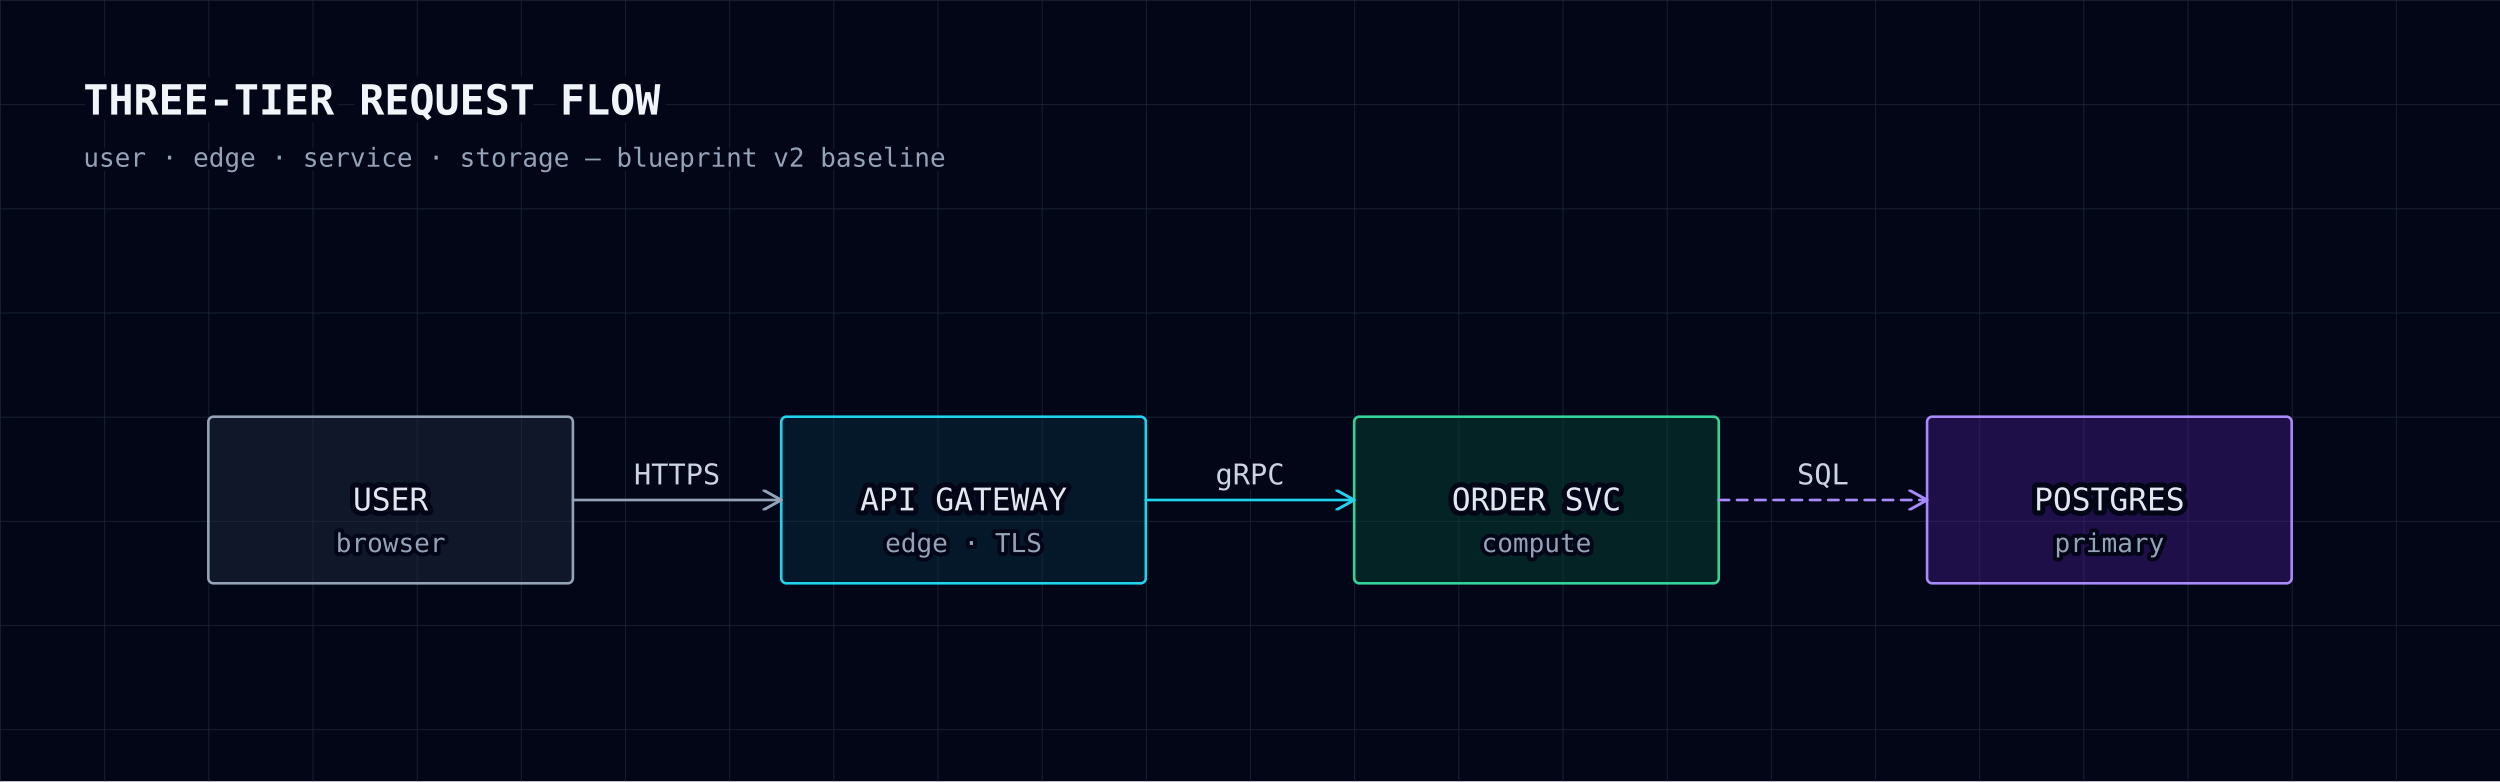
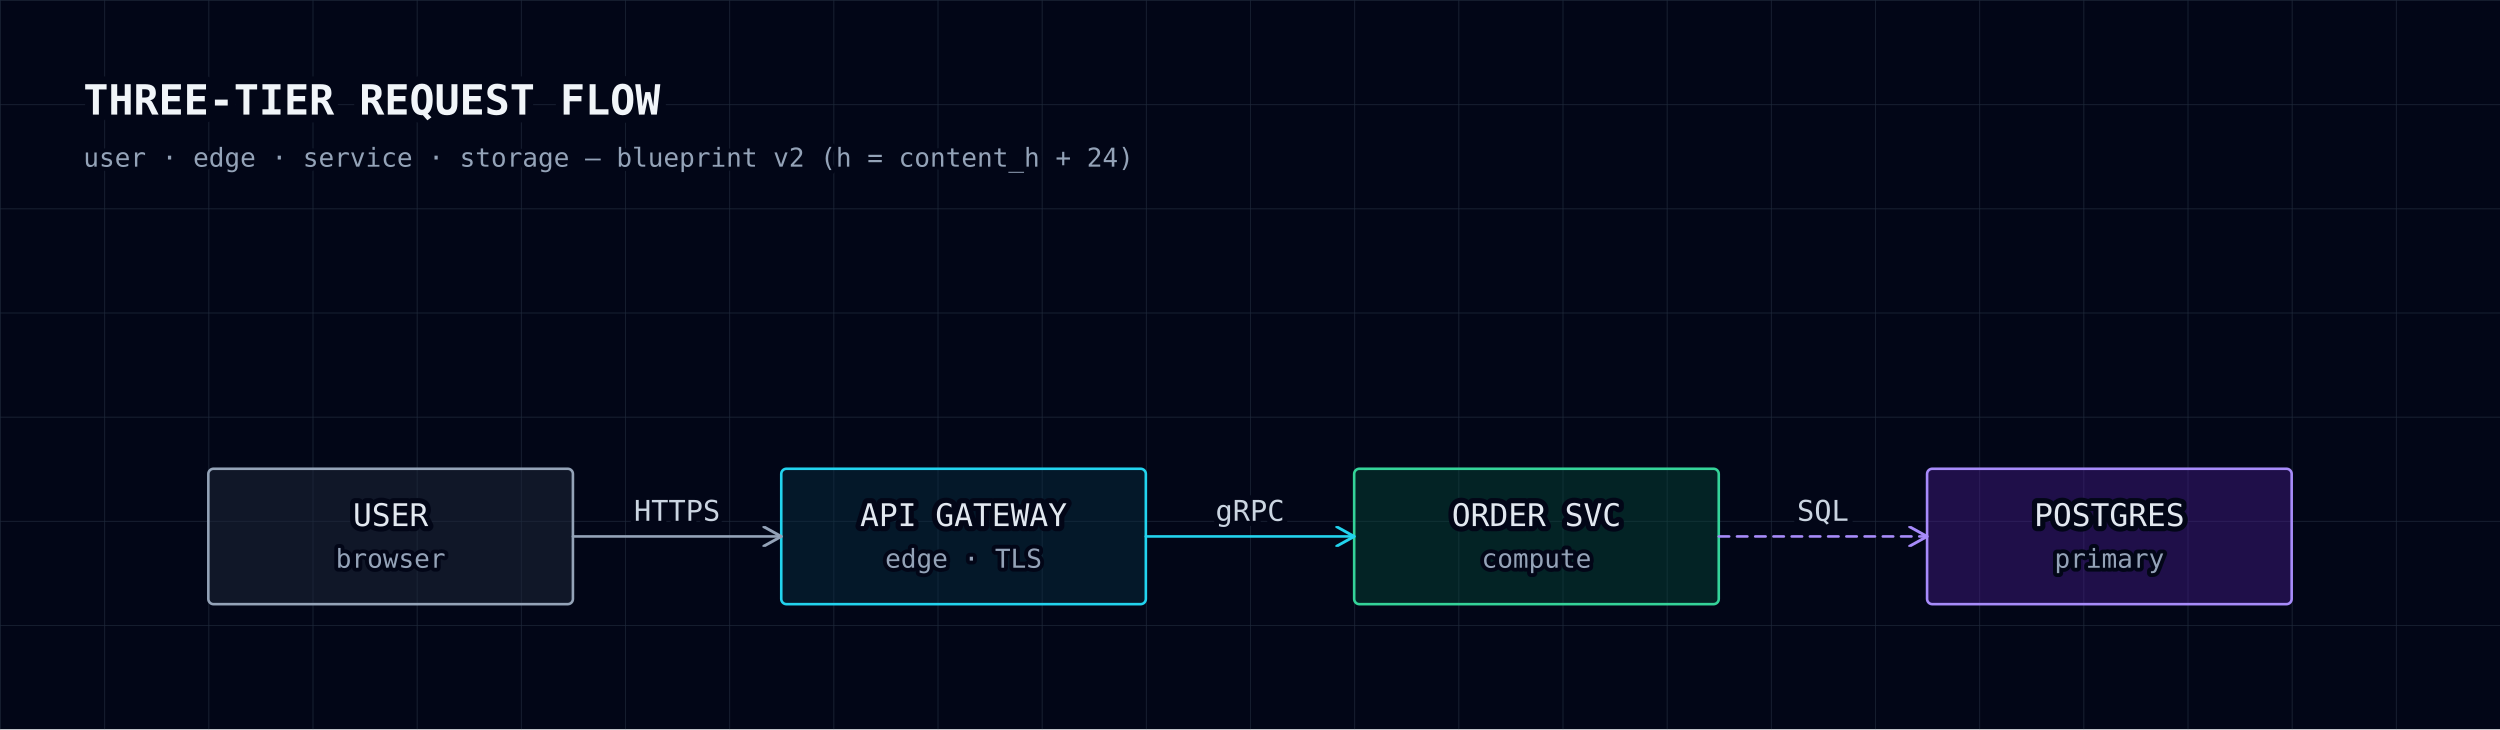
- <svg xmlns="http://www.w3.org/2000/svg" viewBox="0 0 960 300">
+ <svg xmlns="http://www.w3.org/2000/svg" viewBox="0 0 960 280">
  <defs>
    <pattern id="grid" width="40" height="40" patternUnits="userSpaceOnUse">
      <path d="M40 0 L0 0 0 40" fill="none" stroke="#1e293b" stroke-width="0.5" />
    </pattern>
    <marker id="ah-cyan" viewBox="0 0 10 10" markerWidth="8" markerHeight="8" refX="9" refY="5" orient="auto" markerUnits="strokeWidth">
      <path d="M0,0 L9,5 L0,10" fill="none" stroke="#22d3ee" stroke-width="1.4" stroke-linecap="round" stroke-linejoin="round" />
    </marker>
-     <marker id="ah-emerald" viewBox="0 0 10 10" markerWidth="8" markerHeight="8" refX="9" refY="5" orient="auto" markerUnits="strokeWidth">
-       <path d="M0,0 L9,5 L0,10" fill="none" stroke="#34d399" stroke-width="1.4" stroke-linecap="round" stroke-linejoin="round" />
-     </marker>
    <marker id="ah-violet" viewBox="0 0 10 10" markerWidth="8" markerHeight="8" refX="9" refY="5" orient="auto" markerUnits="strokeWidth">
      <path d="M0,0 L9,5 L0,10" fill="none" stroke="#a78bfa" stroke-width="1.4" stroke-linecap="round" stroke-linejoin="round" />
-     </marker>
-     <marker id="ah-rose" viewBox="0 0 10 10" markerWidth="8" markerHeight="8" refX="9" refY="5" orient="auto" markerUnits="strokeWidth">
-       <path d="M0,0 L9,5 L0,10" fill="none" stroke="#fb7185" stroke-width="1.4" stroke-linecap="round" stroke-linejoin="round" />
-     </marker>
-     <marker id="ah-amber" viewBox="0 0 10 10" markerWidth="8" markerHeight="8" refX="9" refY="5" orient="auto" markerUnits="strokeWidth">
-       <path d="M0,0 L9,5 L0,10" fill="none" stroke="#fbbf24" stroke-width="1.4" stroke-linecap="round" stroke-linejoin="round" />
    </marker>
    <marker id="ah-slate" viewBox="0 0 10 10" markerWidth="8" markerHeight="8" refX="9" refY="5" orient="auto" markerUnits="strokeWidth">
      <path d="M0,0 L9,5 L0,10" fill="none" stroke="#94a3b8" stroke-width="1.4" stroke-linecap="round" stroke-linejoin="round" />
    </marker>
-     <marker id="end-tri-open" viewBox="0 0 10 10" markerWidth="9" markerHeight="9" refX="9" refY="5" orient="auto" markerUnits="strokeWidth">
-       <path d="M0,0 L9,5 L0,10 Z" fill="#020617" stroke="#94a3b8" stroke-width="1.2" />
-     </marker>
-     <marker id="end-diamond-filled" viewBox="0 0 10 10" markerWidth="10" markerHeight="8" refX="9" refY="5" orient="auto" markerUnits="strokeWidth">
-       <path d="M0,5 L5,0 L10,5 L5,10 Z" fill="#94a3b8" stroke="#94a3b8" stroke-width="1" />
-     </marker>
-     <marker id="end-diamond-open" viewBox="0 0 10 10" markerWidth="10" markerHeight="8" refX="9" refY="5" orient="auto" markerUnits="strokeWidth">
-       <path d="M0,5 L5,0 L10,5 L5,10 Z" fill="#020617" stroke="#94a3b8" stroke-width="1" />
-     </marker>
-     <marker id="end-dot" viewBox="0 0 10 10" markerWidth="6" markerHeight="6" refX="5" refY="5" orient="auto" markerUnits="strokeWidth">
-       <circle cx="5" cy="5" r="3" fill="#94a3b8" />
-     </marker>
  </defs>
-   <style>text{paint-order:stroke fill;stroke:#020617;stroke-width:4;stroke-linejoin:round;stroke-linecap:round;fill:#e2e8f0;font-size:12px;font-family:'JetBrains Mono',ui-monospace,monospace;}text.title{stroke-width:6;font-size:16px;font-weight:700;fill:#f1f5f9;}text.sub{stroke-width:3;font-size:10px;fill:#94a3b8;}text.lbl{font-size:11px;fill:#cbd5e1;}text.cluster{stroke-width:5;font-size:11px;font-weight:600;fill:#cbd5e1;}rect.component{transition:filter 220ms ease;cursor:pointer;}rect.component:hover{filter:drop-shadow(0 0 8px var(--glow,rgba(255,255,255,0.2)));}rect.cyan{--glow:rgba(34,211,238,0.5);}rect.emerald{--glow:rgba(52,211,153,0.5);}rect.violet{--glow:rgba(167,139,250,0.5);}rect.rose{--glow:rgba(251,113,133,0.5);}rect.amber{--glow:rgba(251,191,36,0.5);}rect.slate{--glow:rgba(148,163,184,0.4);}</style>
-   <rect width="960" height="300" fill="#020617" />
-   <rect width="960" height="300" fill="url(#grid)" />
+   <style>text{paint-order:stroke fill;stroke:#020617;stroke-width:4;stroke-linejoin:round;stroke-linecap:round;fill:#e2e8f0;font-size:12px;font-family:'JetBrains Mono',ui-monospace,monospace;}text.title{stroke-width:6;font-size:16px;font-weight:700;fill:#f1f5f9;}text.sub{stroke-width:3;font-size:10px;fill:#94a3b8;}text.lbl{font-size:11px;fill:#cbd5e1;}rect.component{transition:filter 220ms ease;cursor:pointer;}rect.component:hover{filter:drop-shadow(0 0 8px var(--glow,rgba(255,255,255,0.2)));}rect.cyan{--glow:rgba(34,211,238,0.5);}rect.emerald{--glow:rgba(52,211,153,0.5);}rect.violet{--glow:rgba(167,139,250,0.5);}rect.slate{--glow:rgba(148,163,184,0.4);}</style>
+   <rect width="960" height="280" fill="#020617" />
+   <rect width="960" height="280" fill="url(#grid)" />
  <text class="title" x="32" y="44">THREE-TIER REQUEST FLOW</text>
-   <text class="sub" x="32" y="64">user · edge · service · storage — blueprint v2 baseline</text>
-   <rect class="component slate" x="80" y="160" width="140" height="64" rx="2" fill="rgba(30,41,59,0.5)" stroke="#94a3b8" stroke-width="1" />
-   <text x="150" y="196" text-anchor="middle">USER</text>
-   <text class="sub" x="150" y="212" text-anchor="middle">browser</text>
-   <rect class="component cyan" x="300" y="160" width="140" height="64" rx="2" fill="rgba(8,51,68,0.4)" stroke="#22d3ee" stroke-width="1" />
-   <text x="370" y="196" text-anchor="middle">API GATEWAY</text>
-   <text class="sub" x="370" y="212" text-anchor="middle">edge · TLS</text>
-   <rect class="component emerald" x="520" y="160" width="140" height="64" rx="2" fill="rgba(6,78,59,0.4)" stroke="#34d399" stroke-width="1" />
-   <text x="590" y="196" text-anchor="middle">ORDER SVC</text>
-   <text class="sub" x="590" y="212" text-anchor="middle">compute</text>
-   <rect class="component violet" x="740" y="160" width="140" height="64" rx="2" fill="rgba(76,29,149,0.4)" stroke="#a78bfa" stroke-width="1" />
-   <text x="810" y="196" text-anchor="middle">POSTGRES</text>
-   <text class="sub" x="810" y="212" text-anchor="middle">primary</text>
-   <path d="M220,192 H300" fill="none" stroke="#94a3b8" stroke-width="1.0" stroke-linecap="round" stroke-linejoin="round" marker-end="url(#ah-slate)" />
-   <text class="lbl" x="260" y="186" text-anchor="middle">HTTPS</text>
-   <path d="M440,192 H520" fill="none" stroke="#22d3ee" stroke-width="1.0" stroke-linecap="round" stroke-linejoin="round" marker-end="url(#ah-cyan)" />
-   <text class="lbl" x="480" y="186" text-anchor="middle">gRPC</text>
-   <path d="M660,192 H740" fill="none" stroke="#a78bfa" stroke-width="1.0" stroke-dasharray="4,3" stroke-linecap="round" stroke-linejoin="round" marker-end="url(#ah-violet)" />
-   <text class="lbl" x="700" y="186" text-anchor="middle">SQL</text>
+   <text class="sub" x="32" y="64">user · edge · service · storage — blueprint v2 (h = content_h + 24)</text>
+   <rect class="component slate" x="80" y="180" width="140" height="52" rx="2" fill="rgba(30,41,59,0.5)" stroke="#94a3b8" stroke-width="1" />
+   <text x="150" y="202" text-anchor="middle">USER</text>
+   <text class="sub" x="150" y="218" text-anchor="middle">browser</text>
+   <rect class="component cyan" x="300" y="180" width="140" height="52" rx="2" fill="rgba(8,51,68,0.4)" stroke="#22d3ee" stroke-width="1" />
+   <text x="370" y="202" text-anchor="middle">API GATEWAY</text>
+   <text class="sub" x="370" y="218" text-anchor="middle">edge · TLS</text>
+   <rect class="component emerald" x="520" y="180" width="140" height="52" rx="2" fill="rgba(6,78,59,0.4)" stroke="#34d399" stroke-width="1" />
+   <text x="590" y="202" text-anchor="middle">ORDER SVC</text>
+   <text class="sub" x="590" y="218" text-anchor="middle">compute</text>
+   <rect class="component violet" x="740" y="180" width="140" height="52" rx="2" fill="rgba(76,29,149,0.4)" stroke="#a78bfa" stroke-width="1" />
+   <text x="810" y="202" text-anchor="middle">POSTGRES</text>
+   <text class="sub" x="810" y="218" text-anchor="middle">primary</text>
+   <path d="M220,206 H300" fill="none" stroke="#94a3b8" stroke-width="1.0" stroke-linecap="round" marker-end="url(#ah-slate)" />
+   <text class="lbl" x="260" y="200" text-anchor="middle">HTTPS</text>
+   <path d="M440,206 H520" fill="none" stroke="#22d3ee" stroke-width="1.0" stroke-linecap="round" marker-end="url(#ah-cyan)" />
+   <text class="lbl" x="480" y="200" text-anchor="middle">gRPC</text>
+   <path d="M660,206 H740" fill="none" stroke="#a78bfa" stroke-width="1.0" stroke-dasharray="4,3" stroke-linecap="round" marker-end="url(#ah-violet)" />
+   <text class="lbl" x="700" y="200" text-anchor="middle">SQL</text>
</svg>
